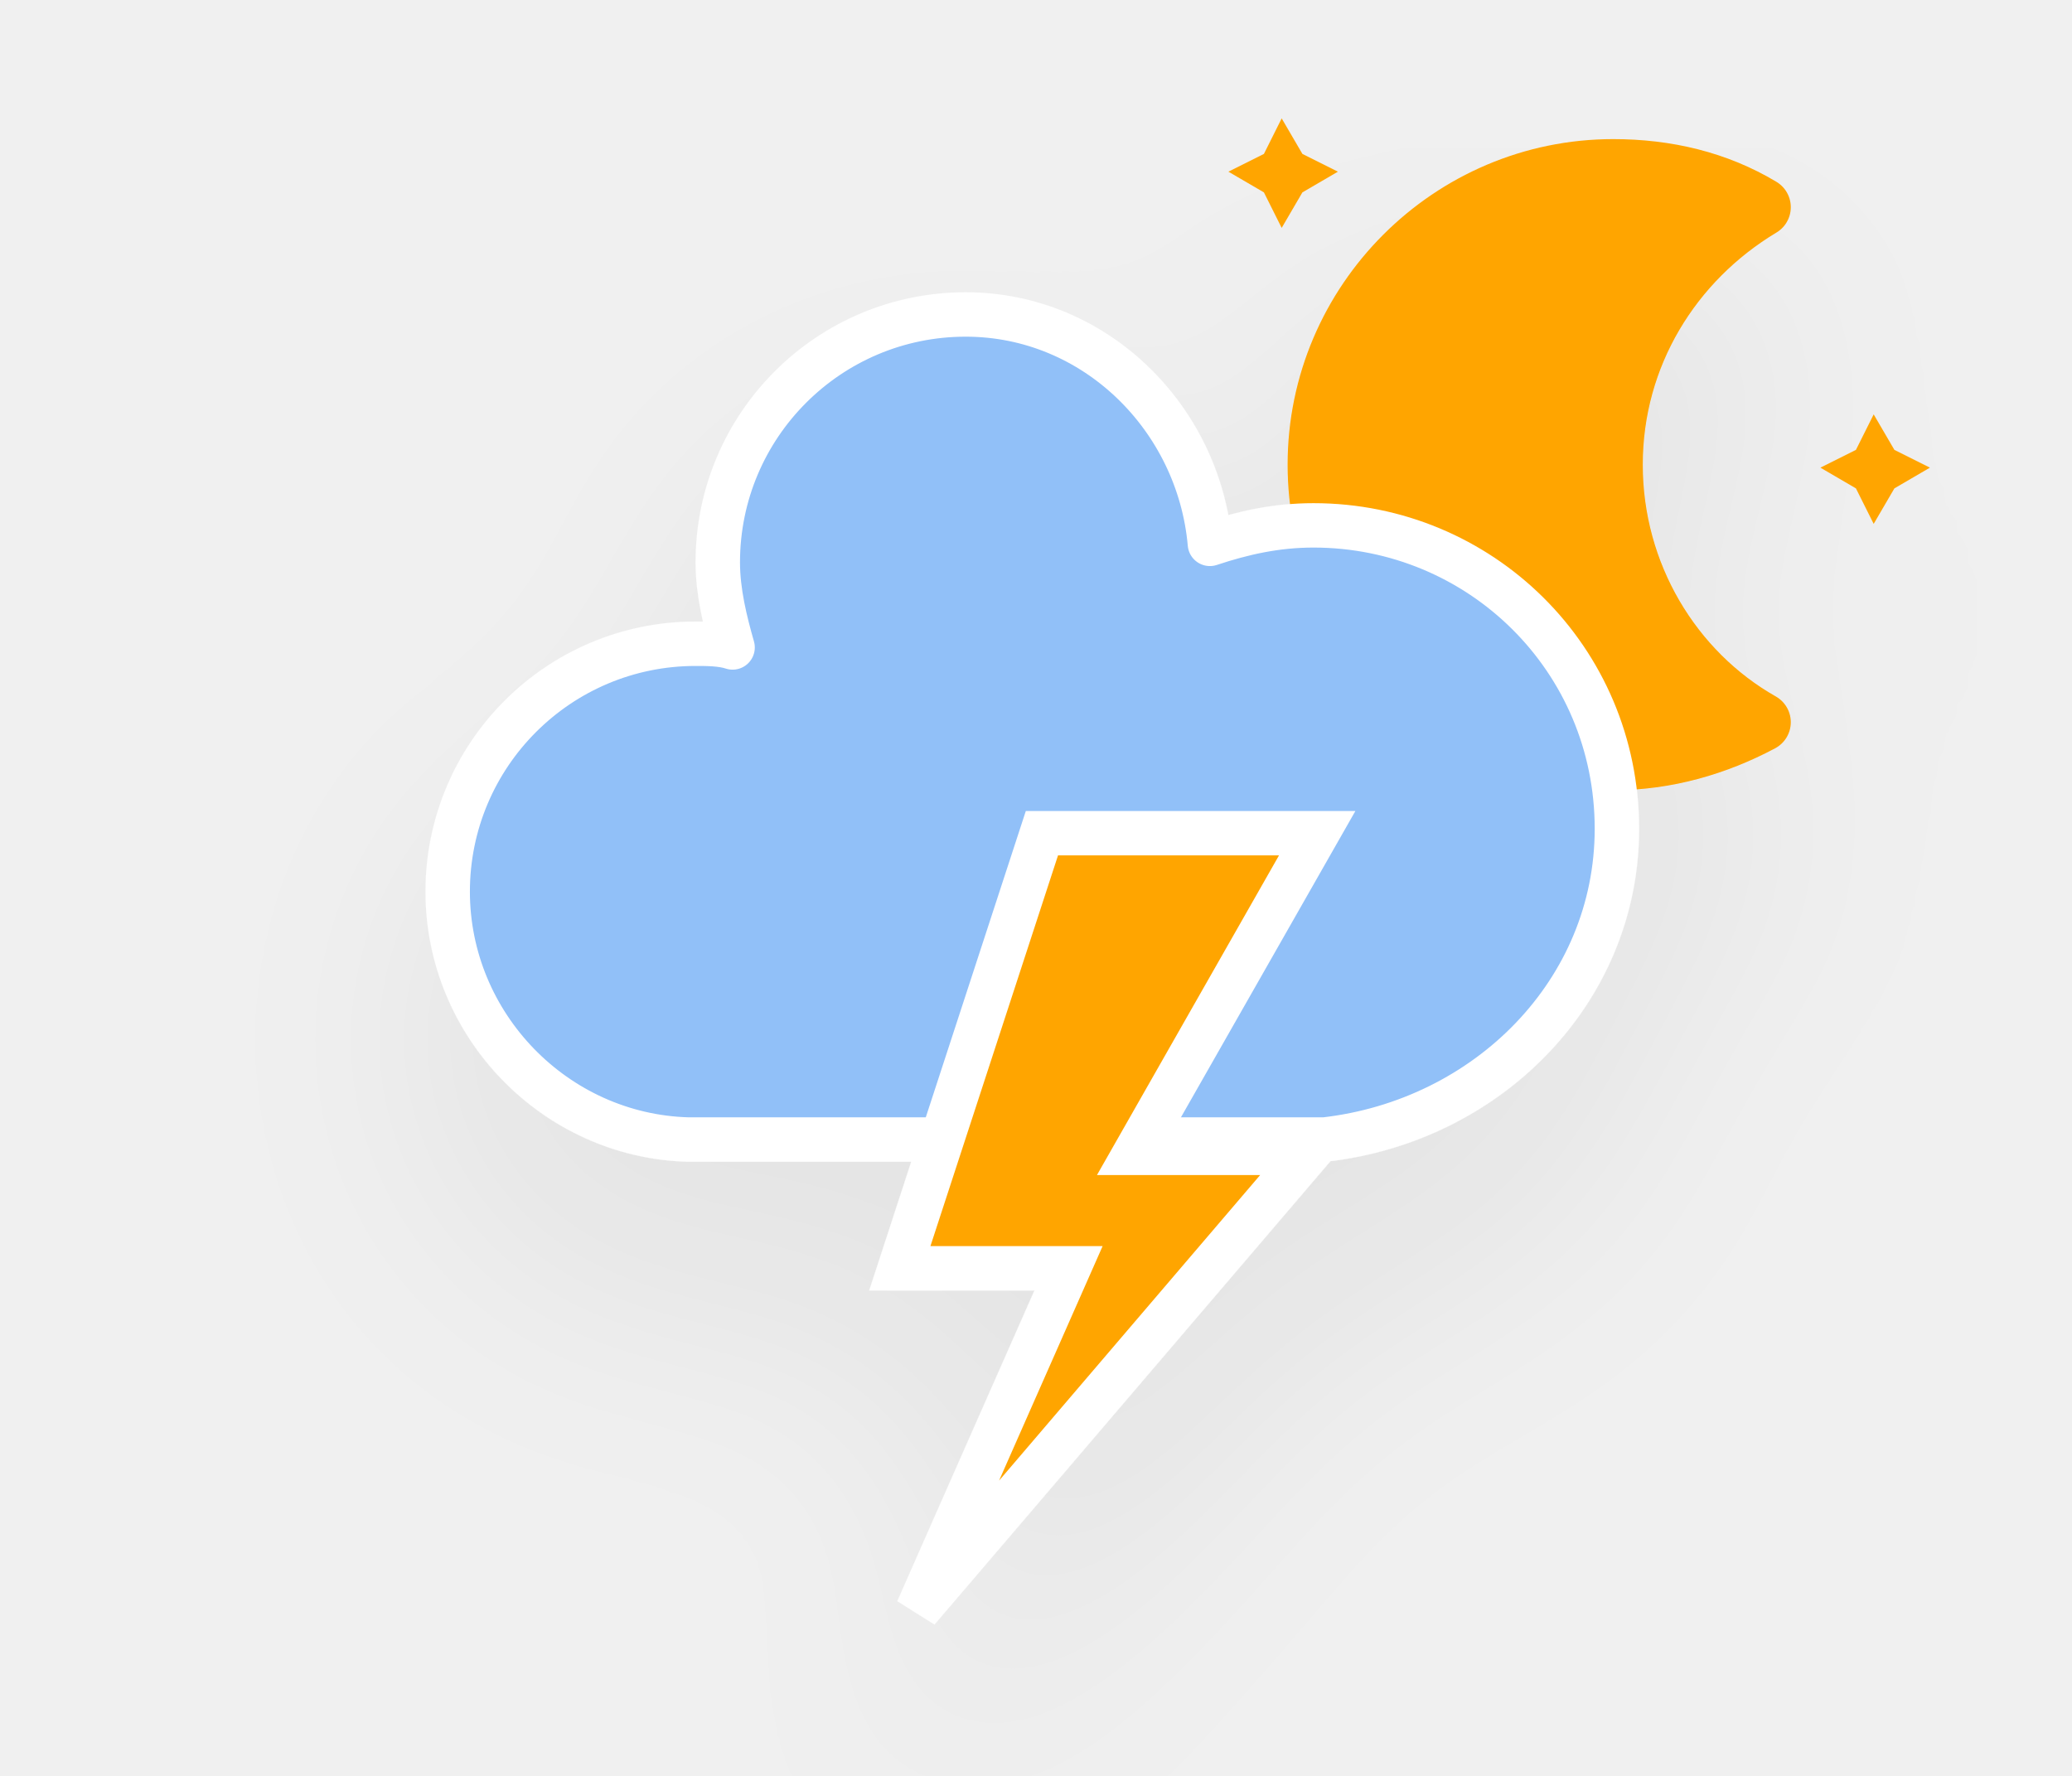
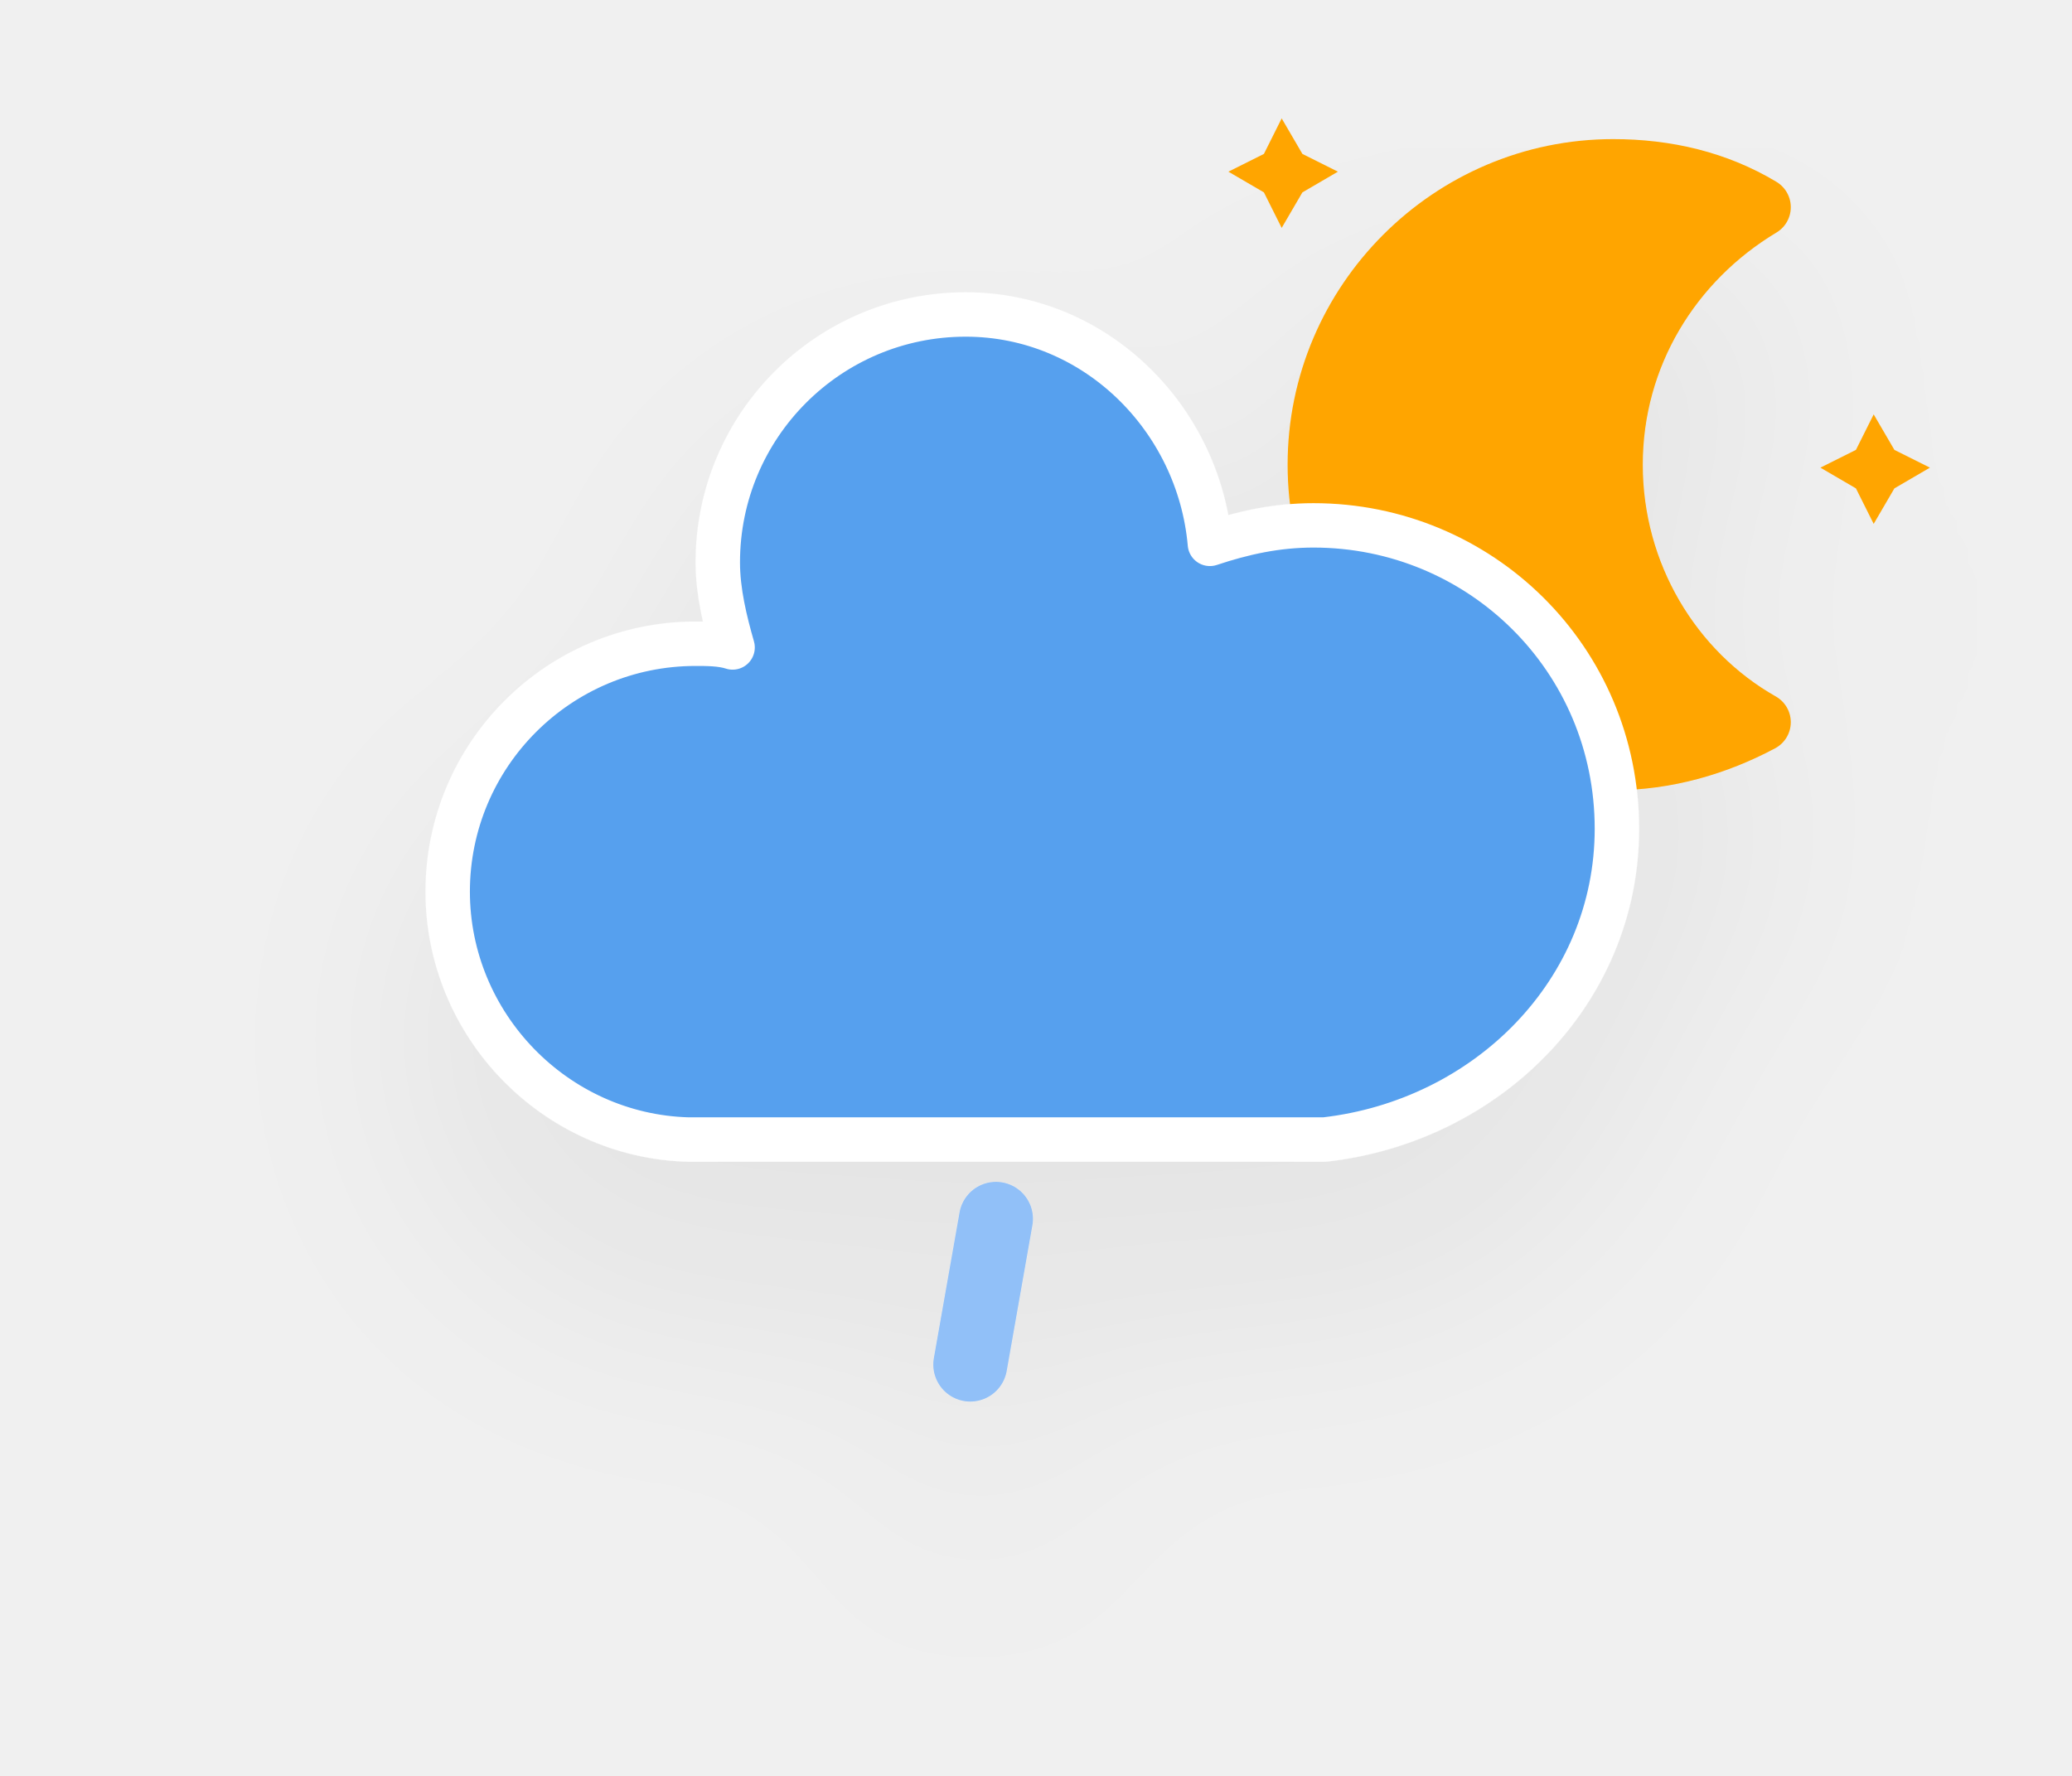
<svg xmlns="http://www.w3.org/2000/svg" width="56" height="48" version="1.1">
  <defs>
-     <filter id="blur" x="-.207" y="-.198" width="1.403" height="1.477">
+     <filter id="blur" x="-.207" y="-.211" width="1.403" height="1.5">
      <feGaussianBlur in="SourceAlpha" stdDeviation="3" />
      <feOffset dx="0" dy="4" result="offsetblur" />
      <feComponentTransfer>
        <feFuncA slope="0.05" type="linear" />
      </feComponentTransfer>
      <feMerge>
        <feMergeNode />
        <feMergeNode in="SourceGraphic" />
      </feMerge>
    </filter>
    <style type="text/css">
      
      /*
- ** CLOUDS
- */
-       @keyframes am-weather-cloud-1 {
-         0% {
-           -webkit-transform: translate(-5px, 0px);
-           -moz-transform: translate(-5px, 0px);
-           -ms-transform: translate(-5px, 0px);
-           transform: translate(-5px, 0px);
-         }
- 
-         50% {
-           -webkit-transform: translate(10px, 0px);
-           -moz-transform: translate(10px, 0px);
-           -ms-transform: translate(10px, 0px);
-           transform: translate(10px, 0px);
-         }
- 
-         100% {
-           -webkit-transform: translate(-5px, 0px);
-           -moz-transform: translate(-5px, 0px);
-           -ms-transform: translate(-5px, 0px);
-           transform: translate(-5px, 0px);
-         }
-       }
- 
-       .am-weather-cloud-1 {
-         -webkit-animation-name: am-weather-cloud-1;
-         -moz-animation-name: am-weather-cloud-1;
-         animation-name: am-weather-cloud-1;
-         -webkit-animation-duration: 7s;
-         -moz-animation-duration: 7s;
-         animation-duration: 7s;
-         -webkit-animation-timing-function: linear;
-         -moz-animation-timing-function: linear;
-         animation-timing-function: linear;
-         -webkit-animation-iteration-count: infinite;
-         -moz-animation-iteration-count: infinite;
-         animation-iteration-count: infinite;
-       }
- 
-       @keyframes am-weather-cloud-2 {
-         0% {
-           -webkit-transform: translate(0px, 0px);
-           -moz-transform: translate(0px, 0px);
-           -ms-transform: translate(0px, 0px);
-           transform: translate(0px, 0px);
-         }
- 
-         50% {
-           -webkit-transform: translate(2px, 0px);
-           -moz-transform: translate(2px, 0px);
-           -ms-transform: translate(2px, 0px);
-           transform: translate(2px, 0px);
-         }
- 
-         100% {
-           -webkit-transform: translate(0px, 0px);
-           -moz-transform: translate(0px, 0px);
-           -ms-transform: translate(0px, 0px);
-           transform: translate(0px, 0px);
-         }
-       }
- 
-       .am-weather-cloud-2 {
-         -webkit-animation-name: am-weather-cloud-2;
-         -moz-animation-name: am-weather-cloud-2;
-         animation-name: am-weather-cloud-2;
-         -webkit-animation-duration: 3s;
-         -moz-animation-duration: 3s;
-         animation-duration: 3s;
-         -webkit-animation-timing-function: linear;
-         -moz-animation-timing-function: linear;
-         animation-timing-function: linear;
-         -webkit-animation-iteration-count: infinite;
-         -moz-animation-iteration-count: infinite;
-         animation-iteration-count: infinite;
-       }
- 
-       /*
** MOON
*/
      @keyframes am-weather-moon {
        0% {
          -webkit-transform: rotate(0deg);
          -moz-transform: rotate(0deg);
          -ms-transform: rotate(0deg);
          transform: rotate(0deg);
        }

        50% {
          -webkit-transform: rotate(15deg);
          -moz-transform: rotate(15deg);
          -ms-transform: rotate(15deg);
          transform: rotate(15deg);
        }

        100% {
          -webkit-transform: rotate(0deg);
          -moz-transform: rotate(0deg);
          -ms-transform: rotate(0deg);
          transform: rotate(0deg);
        }
      }

      .am-weather-moon {
        -webkit-animation-name: am-weather-moon;
        -moz-animation-name: am-weather-moon;
        -ms-animation-name: am-weather-moon;
        animation-name: am-weather-moon;
        -webkit-animation-duration: 6s;
        -moz-animation-duration: 6s;
        -ms-animation-duration: 6s;
        animation-duration: 6s;
        -webkit-animation-timing-function: linear;
        -moz-animation-timing-function: linear;
        -ms-animation-timing-function: linear;
        animation-timing-function: linear;
        -webkit-animation-iteration-count: infinite;
        -moz-animation-iteration-count: infinite;
        -ms-animation-iteration-count: infinite;
        animation-iteration-count: infinite;
        -webkit-transform-origin: 12.5px 15.15px 0;
        /* TODO FF CENTER ISSUE */
        -moz-transform-origin: 12.5px 15.15px 0;
        /* TODO FF CENTER ISSUE */
        -ms-transform-origin: 12.5px 15.15px 0;
        /* TODO FF CENTER ISSUE */
        transform-origin: 12.5px 15.15px 0;
        /* TODO FF CENTER ISSUE */
      }

      @keyframes am-weather-moon-star-1 {
        0% {
          opacity: 0;
        }

        100% {
          opacity: 1;
        }
      }

      .am-weather-moon-star-1 {
        -webkit-animation-name: am-weather-moon-star-1;
        -moz-animation-name: am-weather-moon-star-1;
        -ms-animation-name: am-weather-moon-star-1;
        animation-name: am-weather-moon-star-1;
        -webkit-animation-delay: 3s;
        -moz-animation-delay: 3s;
        -ms-animation-delay: 3s;
        animation-delay: 3s;
        -webkit-animation-duration: 5s;
        -moz-animation-duration: 5s;
        -ms-animation-duration: 5s;
        animation-duration: 5s;
        -webkit-animation-timing-function: linear;
        -moz-animation-timing-function: linear;
        -ms-animation-timing-function: linear;
        animation-timing-function: linear;
        -webkit-animation-iteration-count: 1;
        -moz-animation-iteration-count: 1;
        -ms-animation-iteration-count: 1;
        animation-iteration-count: 1;
      }

      @keyframes am-weather-moon-star-2 {
        0% {
          opacity: 0;
        }

        100% {
          opacity: 1;
        }
      }

      .am-weather-moon-star-2 {
        -webkit-animation-name: am-weather-moon-star-2;
        -moz-animation-name: am-weather-moon-star-2;
        -ms-animation-name: am-weather-moon-star-2;
        animation-name: am-weather-moon-star-2;
        -webkit-animation-delay: 5s;
        -moz-animation-delay: 5s;
        -ms-animation-delay: 5s;
        animation-delay: 5s;
        -webkit-animation-duration: 4s;
        -moz-animation-duration: 4s;
        -ms-animation-duration: 4s;
        animation-duration: 4s;
        -webkit-animation-timing-function: linear;
        -moz-animation-timing-function: linear;
        -ms-animation-timing-function: linear;
        animation-timing-function: linear;
        -webkit-animation-iteration-count: 1;
        -moz-animation-iteration-count: 1;
        -ms-animation-iteration-count: 1;
        animation-iteration-count: 1;
      }
+ 
      /*
- ** STROKE
+ ** CLOUDS
*/
-       @keyframes am-weather-stroke {
-         0% {
-           -webkit-transform: translate(0.0px, 0.0px);
-           -moz-transform: translate(0.0px, 0.0px);
-           -ms-transform: translate(0.0px, 0.0px);
-           transform: translate(0.0px, 0.0px);
-         }
- 
-         2% {
-           -webkit-transform: translate(0.3px, 0.0px);
-           -moz-transform: translate(0.3px, 0.0px);
-           -ms-transform: translate(0.3px, 0.0px);
-           transform: translate(0.3px, 0.0px);
-         }
- 
-         4% {
-           -webkit-transform: translate(0.0px, 0.0px);
-           -moz-transform: translate(0.0px, 0.0px);
-           -ms-transform: translate(0.0px, 0.0px);
-           transform: translate(0.0px, 0.0px);
-         }
- 
-         6% {
-           -webkit-transform: translate(0.5px, 0.4px);
-           -moz-transform: translate(0.5px, 0.4px);
-           -ms-transform: translate(0.5px, 0.4px);
-           transform: translate(0.5px, 0.4px);
-         }
- 
-         8% {
-           -webkit-transform: translate(0.0px, 0.0px);
-           -moz-transform: translate(0.0px, 0.0px);
-           -ms-transform: translate(0.0px, 0.0px);
-           transform: translate(0.0px, 0.0px);
-         }
- 
-         10% {
-           -webkit-transform: translate(0.3px, 0.0px);
-           -moz-transform: translate(0.3px, 0.0px);
-           -ms-transform: translate(0.3px, 0.0px);
-           transform: translate(0.3px, 0.0px);
-         }
- 
-         12% {
-           -webkit-transform: translate(0.0px, 0.0px);
-           -moz-transform: translate(0.0px, 0.0px);
-           -ms-transform: translate(0.0px, 0.0px);
-           transform: translate(0.0px, 0.0px);
-         }
- 
-         14% {
-           -webkit-transform: translate(0.3px, 0.0px);
-           -moz-transform: translate(0.3px, 0.0px);
-           -ms-transform: translate(0.3px, 0.0px);
-           transform: translate(0.3px, 0.0px);
-         }
- 
-         16% {
-           -webkit-transform: translate(0.0px, 0.0px);
-           -moz-transform: translate(0.0px, 0.0px);
-           -ms-transform: translate(0.0px, 0.0px);
-           transform: translate(0.0px, 0.0px);
-         }
- 
-         18% {
-           -webkit-transform: translate(0.3px, 0.0px);
-           -moz-transform: translate(0.3px, 0.0px);
-           -ms-transform: translate(0.3px, 0.0px);
-           transform: translate(0.3px, 0.0px);
-         }
- 
-         20% {
-           -webkit-transform: translate(0.0px, 0.0px);
-           -moz-transform: translate(0.0px, 0.0px);
-           -ms-transform: translate(0.0px, 0.0px);
-           transform: translate(0.0px, 0.0px);
-         }
- 
-         22% {
-           -webkit-transform: translate(1px, 0.0px);
-           -moz-transform: translate(1px, 0.0px);
-           -ms-transform: translate(1px, 0.0px);
-           transform: translate(1px, 0.0px);
-         }
- 
-         24% {
-           -webkit-transform: translate(0.0px, 0.0px);
-           -moz-transform: translate(0.0px, 0.0px);
-           -ms-transform: translate(0.0px, 0.0px);
-           transform: translate(0.0px, 0.0px);
-         }
- 
-         26% {
-           -webkit-transform: translate(-1px, 0.0px);
-           -moz-transform: translate(-1px, 0.0px);
-           -ms-transform: translate(-1px, 0.0px);
-           transform: translate(-1px, 0.0px);
- 
-         }
- 
-         28% {
-           -webkit-transform: translate(0.0px, 0.0px);
-           -moz-transform: translate(0.0px, 0.0px);
-           -ms-transform: translate(0.0px, 0.0px);
-           transform: translate(0.0px, 0.0px);
-         }
- 
-         40% {
-           fill: orange;
-           -webkit-transform: translate(0.0px, 0.0px);
-           -moz-transform: translate(0.0px, 0.0px);
-           -ms-transform: translate(0.0px, 0.0px);
-           transform: translate(0.0px, 0.0px);
-         }
- 
-         65% {
-           fill: white;
-           -webkit-transform: translate(-1px, 5.0px);
-           -moz-transform: translate(-1px, 5.0px);
-           -ms-transform: translate(-1px, 5.0px);
-           transform: translate(-1px, 5.0px);
-         }
- 
-         61% {
-           fill: orange;
-         }
- 
-         100% {
-           -webkit-transform: translate(0.0px, 0.0px);
-           -moz-transform: translate(0.0px, 0.0px);
-           -ms-transform: translate(0.0px, 0.0px);
-           transform: translate(0.0px, 0.0px);
-         }
-       }
- 
-       .am-weather-stroke {
-         -webkit-animation-name: am-weather-stroke;
-         -moz-animation-name: am-weather-stroke;
-         animation-name: am-weather-stroke;
-         -webkit-animation-duration: 1.11s;
-         -moz-animation-duration: 1.11s;
-         animation-duration: 1.11s;
+       @keyframes am-weather-cloud-2 {
+         0% {
+           -webkit-transform: translate(0px, 0px);
+           -moz-transform: translate(0px, 0px);
+           -ms-transform: translate(0px, 0px);
+           transform: translate(0px, 0px);
+         }
+ 
+         50% {
+           -webkit-transform: translate(2px, 0px);
+           -moz-transform: translate(2px, 0px);
+           -ms-transform: translate(2px, 0px);
+           transform: translate(2px, 0px);
+         }
+ 
+         100% {
+           -webkit-transform: translate(0px, 0px);
+           -moz-transform: translate(0px, 0px);
+           -ms-transform: translate(0px, 0px);
+           transform: translate(0px, 0px);
+         }
+       }
+ 
+       .am-weather-cloud-2 {
+         -webkit-animation-name: am-weather-cloud-2;
+         -moz-animation-name: am-weather-cloud-2;
+         animation-name: am-weather-cloud-2;
+         -webkit-animation-duration: 3s;
+         -moz-animation-duration: 3s;
+         animation-duration: 3s;
        -webkit-animation-timing-function: linear;
        -moz-animation-timing-function: linear;
        animation-timing-function: linear;
        -webkit-animation-iteration-count: infinite;
        -moz-animation-iteration-count: infinite;
+         animation-iteration-count: infinite;
+       }
+ 
+       /*
+ ** RAIN
+ */
+       @keyframes am-weather-rain {
+         0% {
+           stroke-dashoffset: 0;
+         }
+ 
+         100% {
+           stroke-dashoffset: -100;
+         }
+       }
+ 
+       .am-weather-rain-1 {
+         -webkit-animation-name: am-weather-rain;
+         -moz-animation-name: am-weather-rain;
+         -ms-animation-name: am-weather-rain;
+         animation-name: am-weather-rain;
+         -webkit-animation-duration: 8s;
+         -moz-animation-duration: 8s;
+         -ms-animation-duration: 8s;
+         animation-duration: 8s;
+         -webkit-animation-timing-function: linear;
+         -moz-animation-timing-function: linear;
+         -ms-animation-timing-function: linear;
+         animation-timing-function: linear;
+         -webkit-animation-iteration-count: infinite;
+         -moz-animation-iteration-count: infinite;
+         -ms-animation-iteration-count: infinite;
        animation-iteration-count: infinite;
      }
      
    </style>
  </defs>
  <g transform="translate(16,-2)" filter="url(#blur)">
    <g transform="matrix(.8 0 0 .8 16 4)">
      <g class="am-weather-moon-star-1" style="-moz-animation-delay:3s;-moz-animation-duration:5s;-moz-animation-iteration-count:1;-moz-animation-name:am-weather-moon-star-1;-moz-animation-timing-function:linear;-ms-animation-delay:3s;-ms-animation-duration:5s;-ms-animation-iteration-count:1;-ms-animation-name:am-weather-moon-star-1;-ms-animation-timing-function:linear;-webkit-animation-delay:3s;-webkit-animation-duration:5s;-webkit-animation-iteration-count:1;-webkit-animation-name:am-weather-moon-star-1;-webkit-animation-timing-function:linear">
-         <polygon points="2.7 4 1.5 3.3 2.7 2.7 3.3 1.5 4 2.7 5.2 3.3 4 4 3.3 5.2" fill="#ffa500" stroke-miterlimit="10" />
+         <polygon points="4 4 3.3 5.2 2.7 4 1.5 3.3 2.7 2.7 3.3 1.5 4 2.7 5.2 3.3" fill="#ffa500" stroke-miterlimit="10" />
      </g>
      <g class="am-weather-moon-star-2" style="-moz-animation-delay:5s;-moz-animation-duration:4s;-moz-animation-iteration-count:1;-moz-animation-name:am-weather-moon-star-2;-moz-animation-timing-function:linear;-ms-animation-delay:5s;-ms-animation-duration:4s;-ms-animation-iteration-count:1;-ms-animation-name:am-weather-moon-star-2;-ms-animation-timing-function:linear;-webkit-animation-delay:5s;-webkit-animation-duration:4s;-webkit-animation-iteration-count:1;-webkit-animation-name:am-weather-moon-star-2;-webkit-animation-timing-function:linear">
-         <polygon transform="translate(20,10)" points="2.7 4 1.5 3.3 2.7 2.7 3.3 1.5 4 2.7 5.2 3.3 4 4 3.3 5.2" fill="#ffa500" stroke-miterlimit="10" />
+         <polygon transform="translate(20,10)" points="4 4 3.3 5.2 2.7 4 1.5 3.3 2.7 2.7 3.3 1.5 4 2.7 5.2 3.3" fill="#ffa500" stroke-miterlimit="10" />
      </g>
      <g class="am-weather-moon" style="-moz-animation-duration:6s;-moz-animation-iteration-count:infinite;-moz-animation-name:am-weather-moon;-moz-animation-timing-function:linear;-moz-transform-origin:12.5px 15.15px 0;-ms-animation-duration:6s;-ms-animation-iteration-count:infinite;-ms-animation-name:am-weather-moon;-ms-animation-timing-function:linear;-ms-transform-origin:12.5px 15.15px 0;-webkit-animation-duration:6s;-webkit-animation-iteration-count:infinite;-webkit-animation-name:am-weather-moon;-webkit-animation-timing-function:linear;-webkit-transform-origin:12.5px 15.15px 0">
        <path d="m14.5 13.2c0-3.7 2-6.9 5-8.7-1.5-0.9-3.2-1.3-5-1.3-5.5 0-10 4.5-10 10s4.5 10 10 10c1.8 0 3.5-0.5 5-1.3-3-1.7-5-5-5-8.7z" fill="#ffa500" stroke="#ffa500" stroke-linejoin="round" stroke-width="2" />
      </g>
    </g>
-     <g class="am-weather-cloud-1">
-       <path transform="translate(-20,-11)" d="m47.7 35.4c0-4.6-3.7-8.2-8.2-8.2-1 0-1.9 0.2-2.8 0.5-0.3-3.4-3.1-6.2-6.6-6.2-3.7 0-6.7 3-6.7 6.7 0 0.8 0.2 1.6 0.4 2.3-0.3-0.1-0.7-0.1-1-0.1-3.7 0-6.7 3-6.7 6.7 0 3.6 2.9 6.6 6.5 6.7h17.2c4.4-0.5 7.9-4 7.9-8.4z" fill="#91c0f8" stroke="#fff" stroke-linejoin="round" stroke-width="1.2" />
+     <g class="am-weather-cloud-3" style="-moz-animation-duration:3s;-moz-animation-iteration-count:infinite;-moz-animation-name:am-weather-cloud-2;-moz-animation-timing-function:linear;-webkit-animation-duration:3s;-webkit-animation-iteration-count:infinite;-webkit-animation-name:am-weather-cloud-2;-webkit-animation-timing-function:linear">
+       <path transform="translate(-20,-11)" d="m47.7 35.4c0-4.6-3.7-8.2-8.2-8.2-1 0-1.9 0.2-2.8 0.5-0.3-3.4-3.1-6.2-6.6-6.2-3.7 0-6.7 3-6.7 6.7 0 0.8 0.2 1.6 0.4 2.3-0.3-0.1-0.7-0.1-1-0.1-3.7 0-6.7 3-6.7 6.7 0 3.6 2.9 6.6 6.5 6.7h17.2c4.4-0.5 7.9-4 7.9-8.4z" fill="#57a0ee" stroke="#fff" stroke-linejoin="round" stroke-width="1.2" />
    </g>
-     <g class="am-weather-lightning" transform="matrix(1.2,0,0,1.2,-5,28)">
-       <polygon class="am-weather-stroke" points="11.1 6.9 14.3 -2.9 20.5 -2.9 16.4 4.3 20.3 4.3 11.5 14.6 14.9 6.9" fill="#ffa500" stroke="#fff" style="-moz-animation-duration:1.11s;-moz-animation-iteration-count:infinite;-moz-animation-name:am-weather-stroke;-moz-animation-timing-function:linear;-webkit-animation-duration:1.11s;-webkit-animation-iteration-count:infinite;-webkit-animation-name:am-weather-stroke;-webkit-animation-timing-function:linear" />
+     <g class="am-weaher-rain-1" transform="translate(-20,-10) rotate(10,-238.68,233.96)">
+       <line class="am-weather-rain-1" transform="translate(-6,1)" y2="8" fill="none" stroke="#91c0f8" stroke-dasharray="4, 7" stroke-linecap="round" stroke-width="2" style="-moz-animation-duration:8s;-moz-animation-iteration-count:infinite;-moz-animation-name:am-weather-rain;-moz-animation-timing-function:linear;-ms-animation-duration:8s;-ms-animation-iteration-count:infinite;-ms-animation-name:am-weather-rain;-ms-animation-timing-function:linear;-webkit-animation-duration:8s;-webkit-animation-iteration-count:infinite;-webkit-animation-name:am-weather-rain;-webkit-animation-timing-function:linear" />
    </g>
  </g>
</svg>
